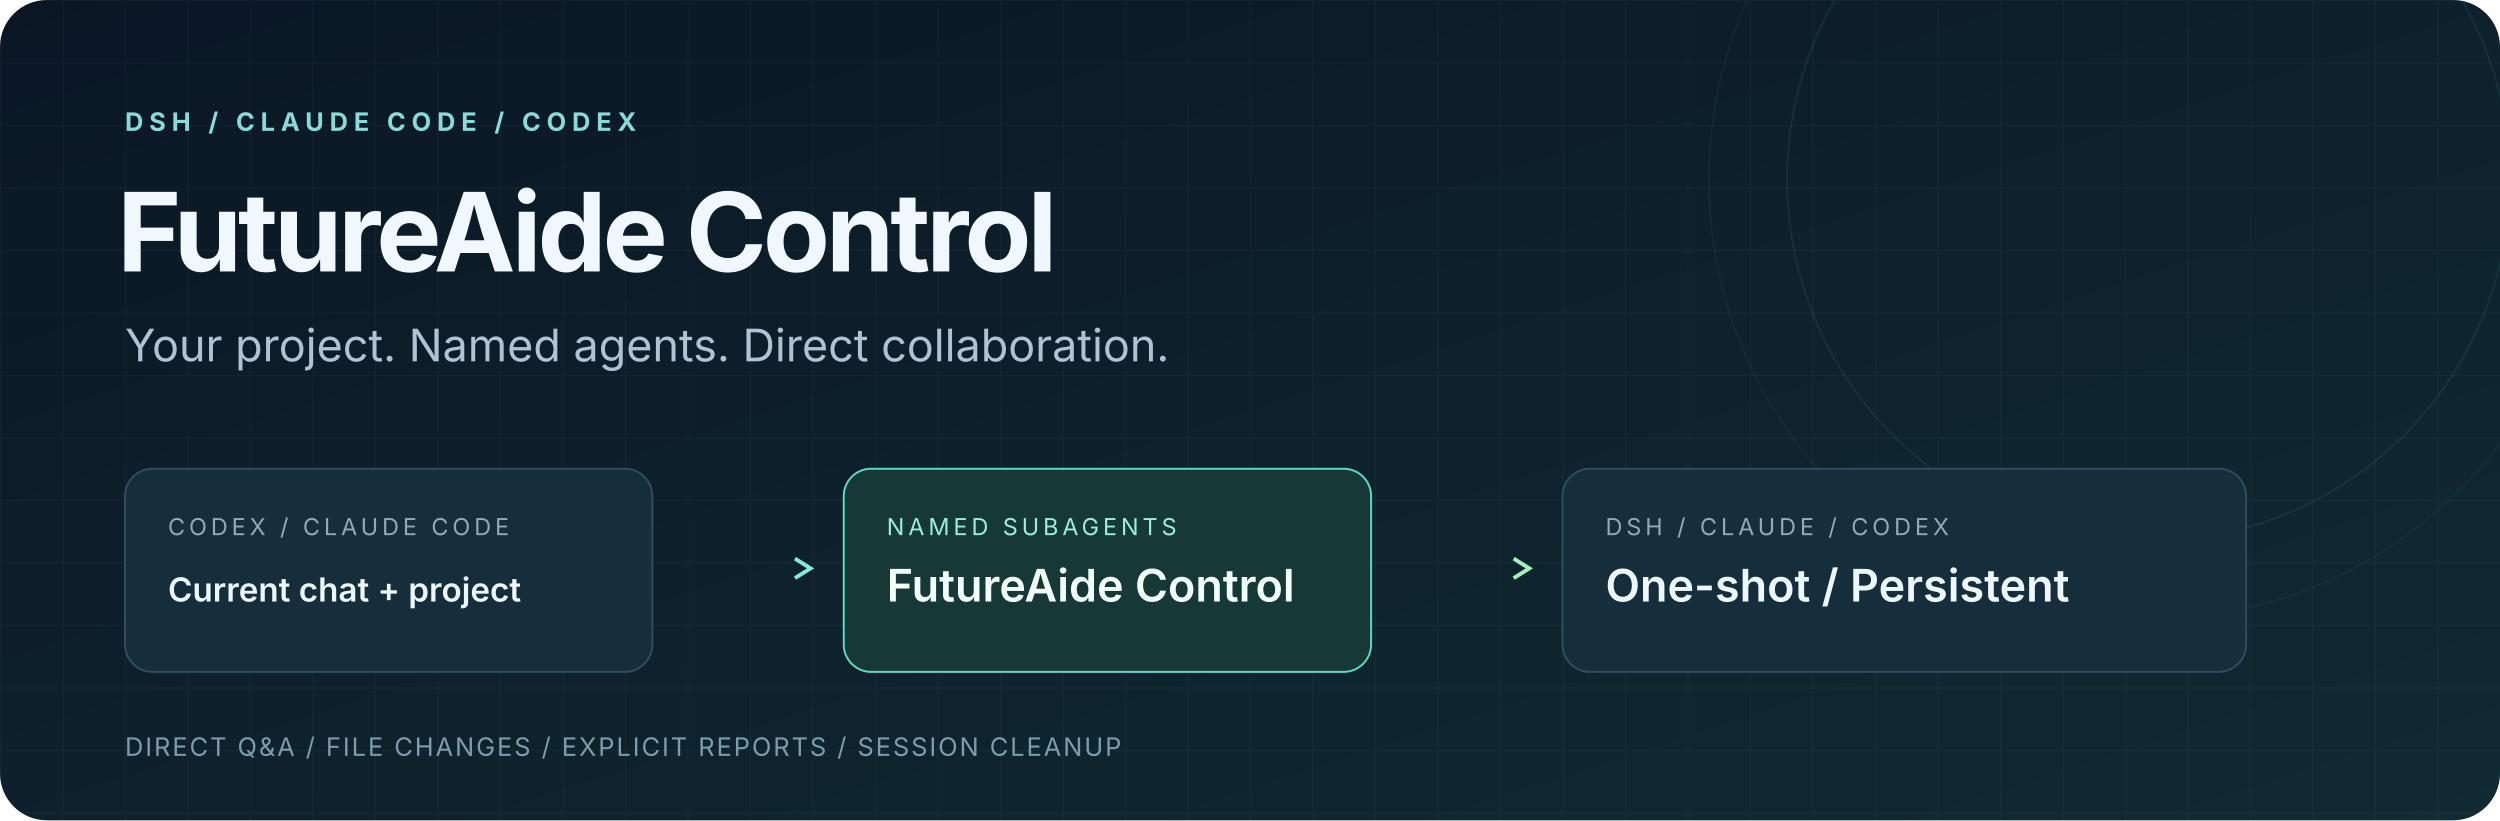
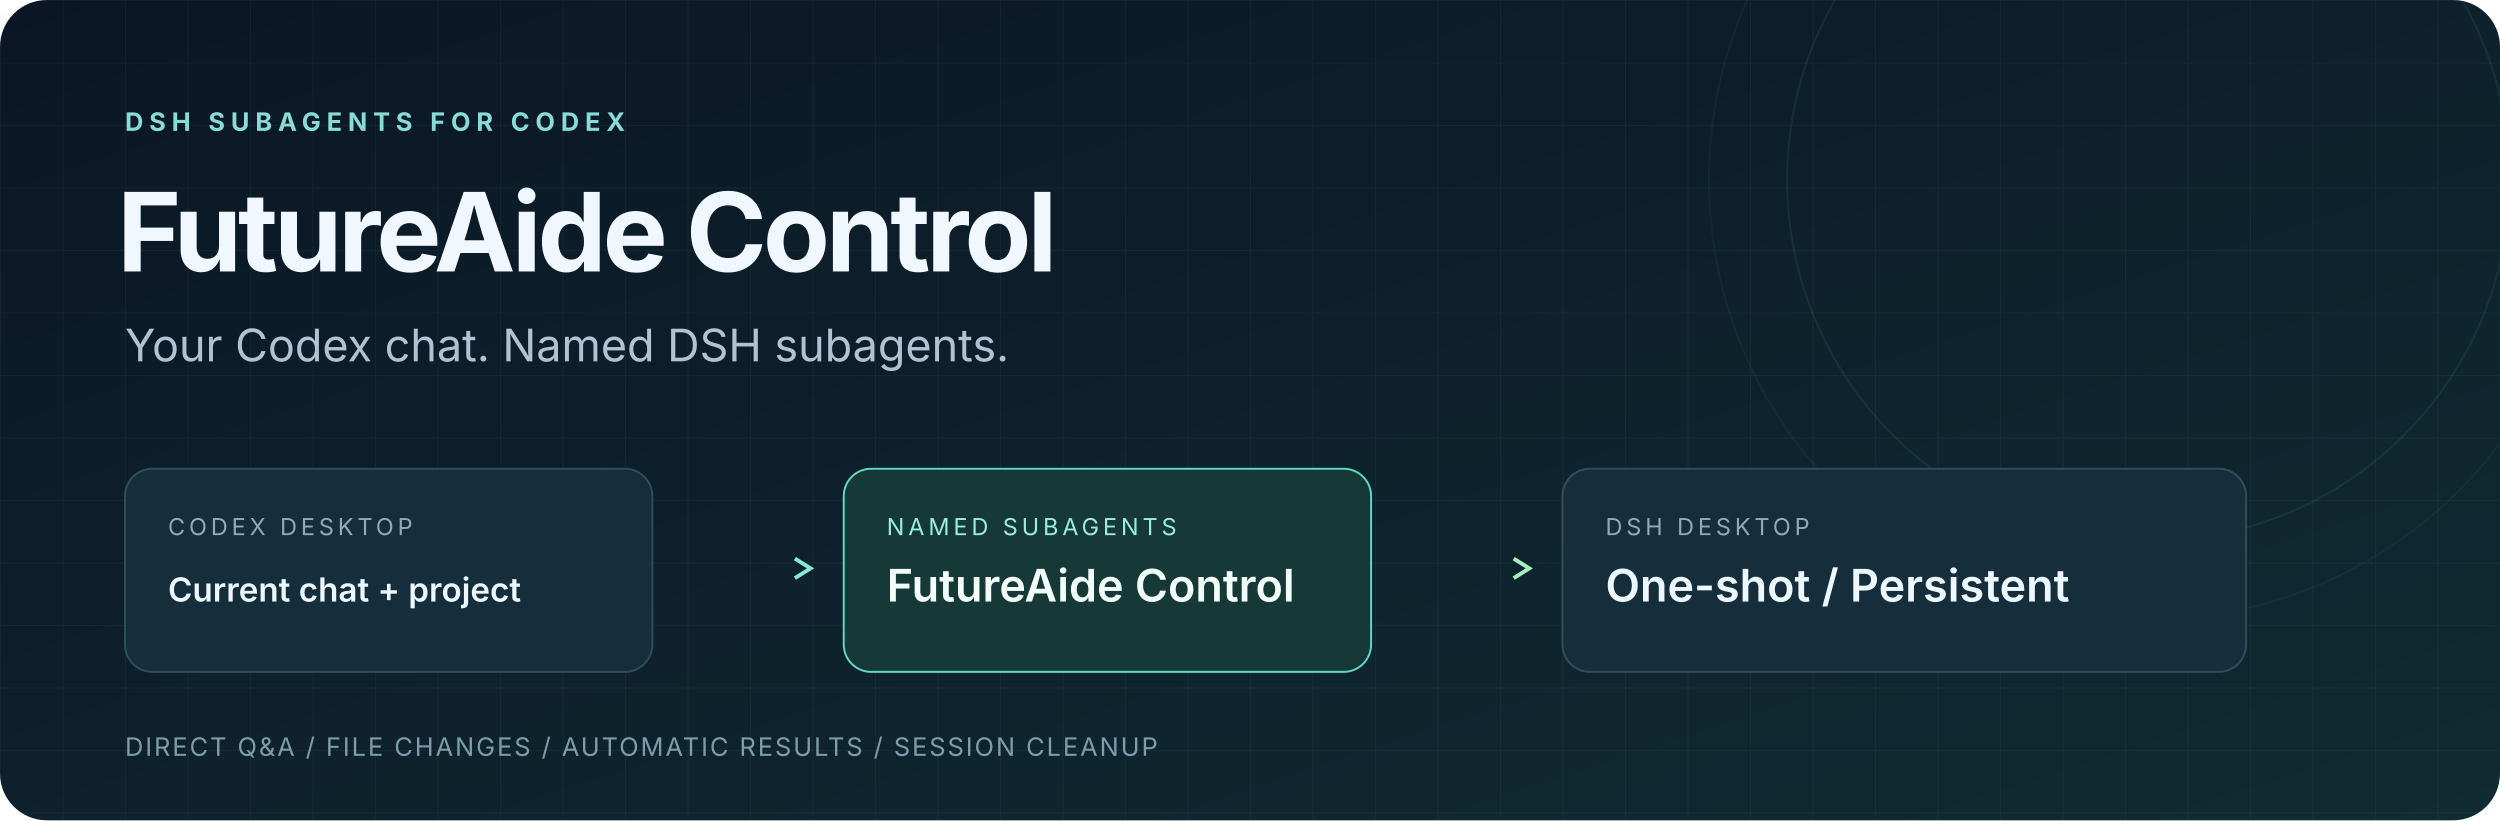
<svg xmlns="http://www.w3.org/2000/svg" width="1280" height="420" viewBox="0 0 1280 420" role="img" aria-labelledby="title desc">
  <defs>
    <linearGradient id="bg" x1="0" y1="0" x2="1" y2="1">
      <stop stop-color="#0b1625" />
      <stop offset="1" stop-color="#102b32" />
    </linearGradient>
    <linearGradient id="accent" x1="0" y1="0" x2="1" y2="0">
      <stop stop-color="#65e7e5" />
      <stop offset="1" stop-color="#a8f3ba" />
    </linearGradient>
    <pattern id="grid" width="32" height="32" patternUnits="userSpaceOnUse">
      <path d="M32 0H0V32" fill="none" stroke="#b5e8ed" stroke-opacity=".045" />
    </pattern>
  </defs>
  <rect width="1280" height="420" rx="24" fill="url(#bg)" />
  <rect width="1280" height="420" rx="24" fill="url(#grid)" />
  <circle cx="1100" cy="92" r="185" fill="none" stroke="#6de3d6" stroke-opacity=".08" />
  <circle cx="1100" cy="92" r="225" fill="none" stroke="#6de3d6" stroke-opacity=".05" />
  <g font-family="Inter, Segoe UI, Arial, sans-serif">
-     <text x="64" y="67" font-size="13" font-weight="700" letter-spacing="3" fill="#87dcd9">DSH / CLAUDE CODE / CODEX</text>
+     <text x="64" y="67" font-size="13" font-weight="700" letter-spacing="3" fill="#87dcd9">DSH SUBAGENTS FOR CODEX</text>
    <text x="60" y="139" font-size="56" font-weight="750" letter-spacing="-2" fill="#f0f7ff">FutureAide Control</text>
-     <text x="64" y="185" font-size="23" fill="#b0c3d5">Your project. Named agents. Direct collaboration.</text>
+     <text x="64" y="185" font-size="23" fill="#b0c3d5">Your Codex chat. Named DSH subagents.</text>
    <g transform="translate(64 240)">
      <rect width="270" height="104" rx="14" fill="#162d3c" stroke="#304d5e" />
-       <text x="22" y="34" font-size="12" letter-spacing="2" fill="#90aaba">CODEX / CLAUDE CODE</text>
+       <text x="22" y="34" font-size="12" letter-spacing="2" fill="#90aaba">CODEX DESKTOP</text>
      <text x="22" y="68" font-size="17" font-weight="600" fill="#edf7ff">Current chat + project</text>
      <path d="M286 51H350" stroke="url(#accent)" stroke-width="2" />
      <path d="m343 46 8 5-8 5" fill="none" stroke="#84ebd6" stroke-width="2" />
      <rect x="368" width="270" height="104" rx="14" fill="#163937" stroke="#61d7c5" />
      <text x="390" y="34" font-size="12" letter-spacing="2" fill="#9beddf">NAMED SUBAGENTS</text>
      <text x="390" y="68" font-size="23" font-weight="600" fill="#f2fff8">FutureAide Control</text>
      <path d="M654 51H718" stroke="url(#accent)" stroke-width="2" />
      <path d="m711 46 8 5-8 5" fill="none" stroke="#a5f0bd" stroke-width="2" />
      <rect x="736" width="350" height="104" rx="14" fill="#162d3c" stroke="#304d5e" />
-       <text x="758" y="34" font-size="12" letter-spacing="2" fill="#90aaba">DSH / CLAUDE / CODEX</text>
+       <text x="758" y="34" font-size="12" letter-spacing="2" fill="#90aaba">DSH DESKTOP</text>
      <text x="758" y="68" font-size="23" font-weight="600" fill="#edf7ff">One-shot / Persistent</text>
    </g>
-     <text x="64" y="387" font-size="13" letter-spacing="1" fill="#7d9dad">DIRECT Q&amp;A   /   FILE CHANGES   /   EXPLICIT REPORTS   /   SESSION CLEANUP</text>
+     <text x="64" y="387" font-size="13" letter-spacing="1" fill="#7d9dad">DIRECT Q&amp;A   /   FILE CHANGES   /   AUTOMATIC RESULTS   /   SESSION CLEANUP</text>
  </g>
</svg>
